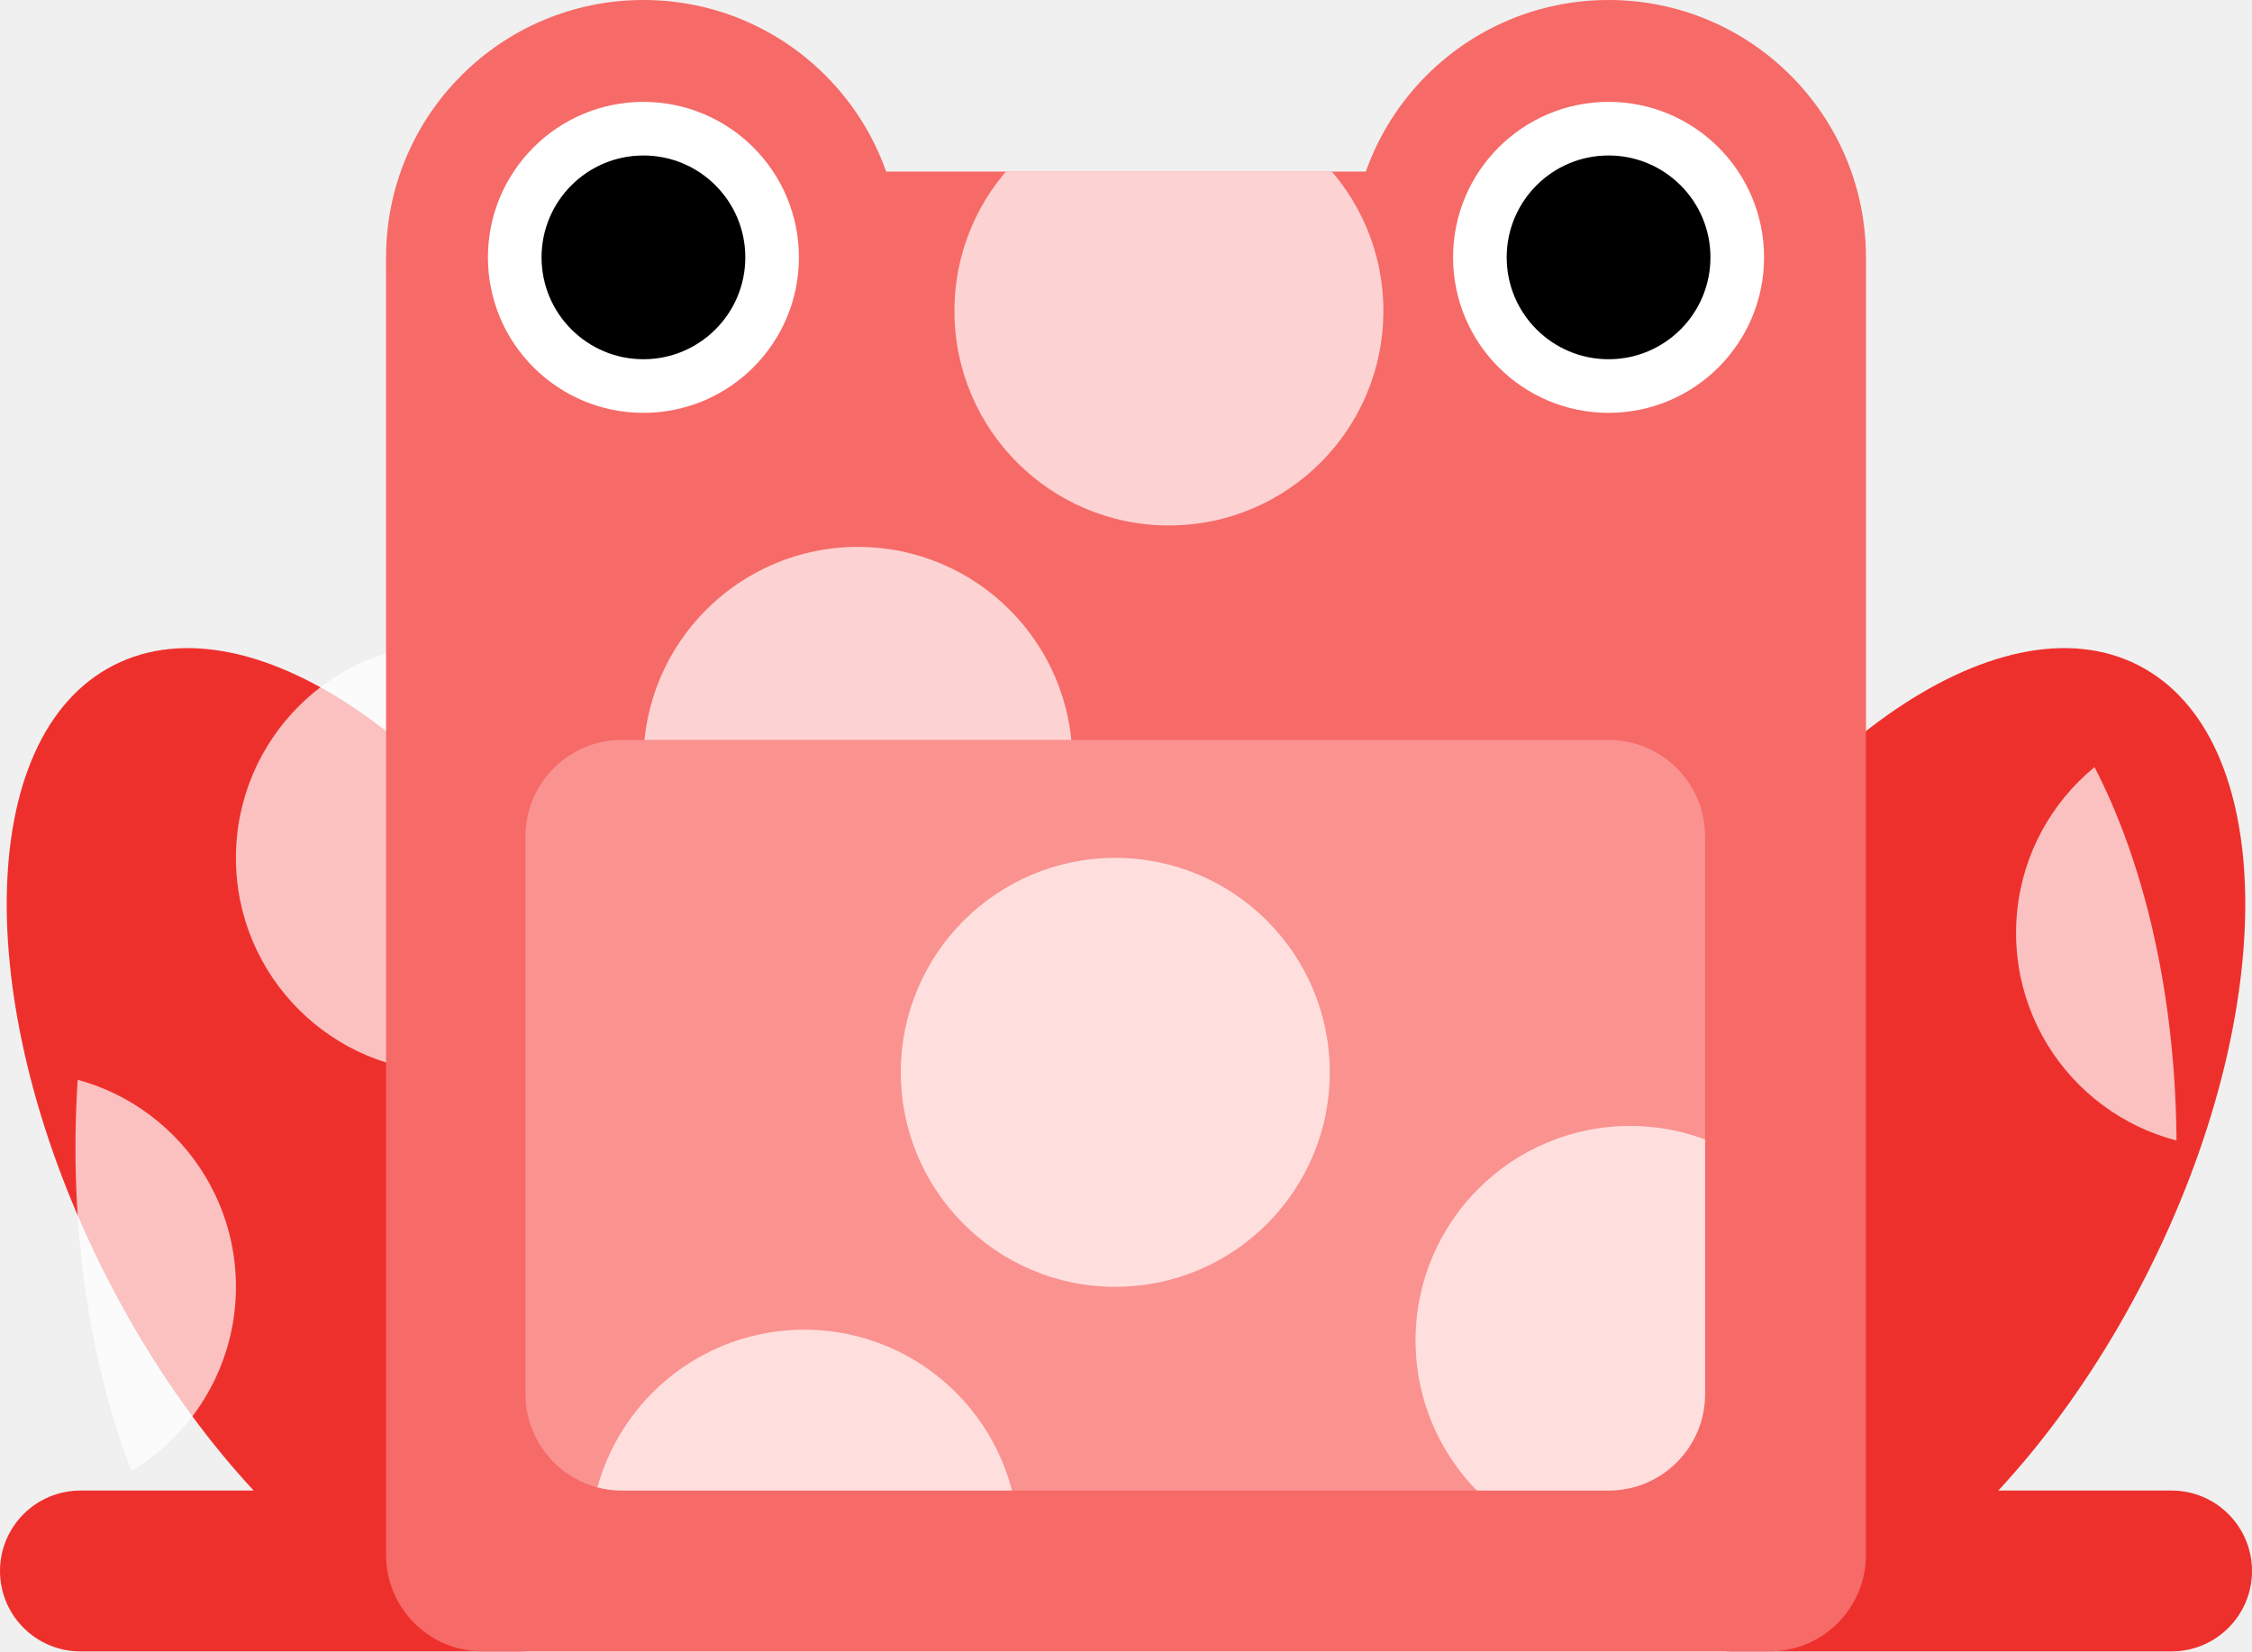
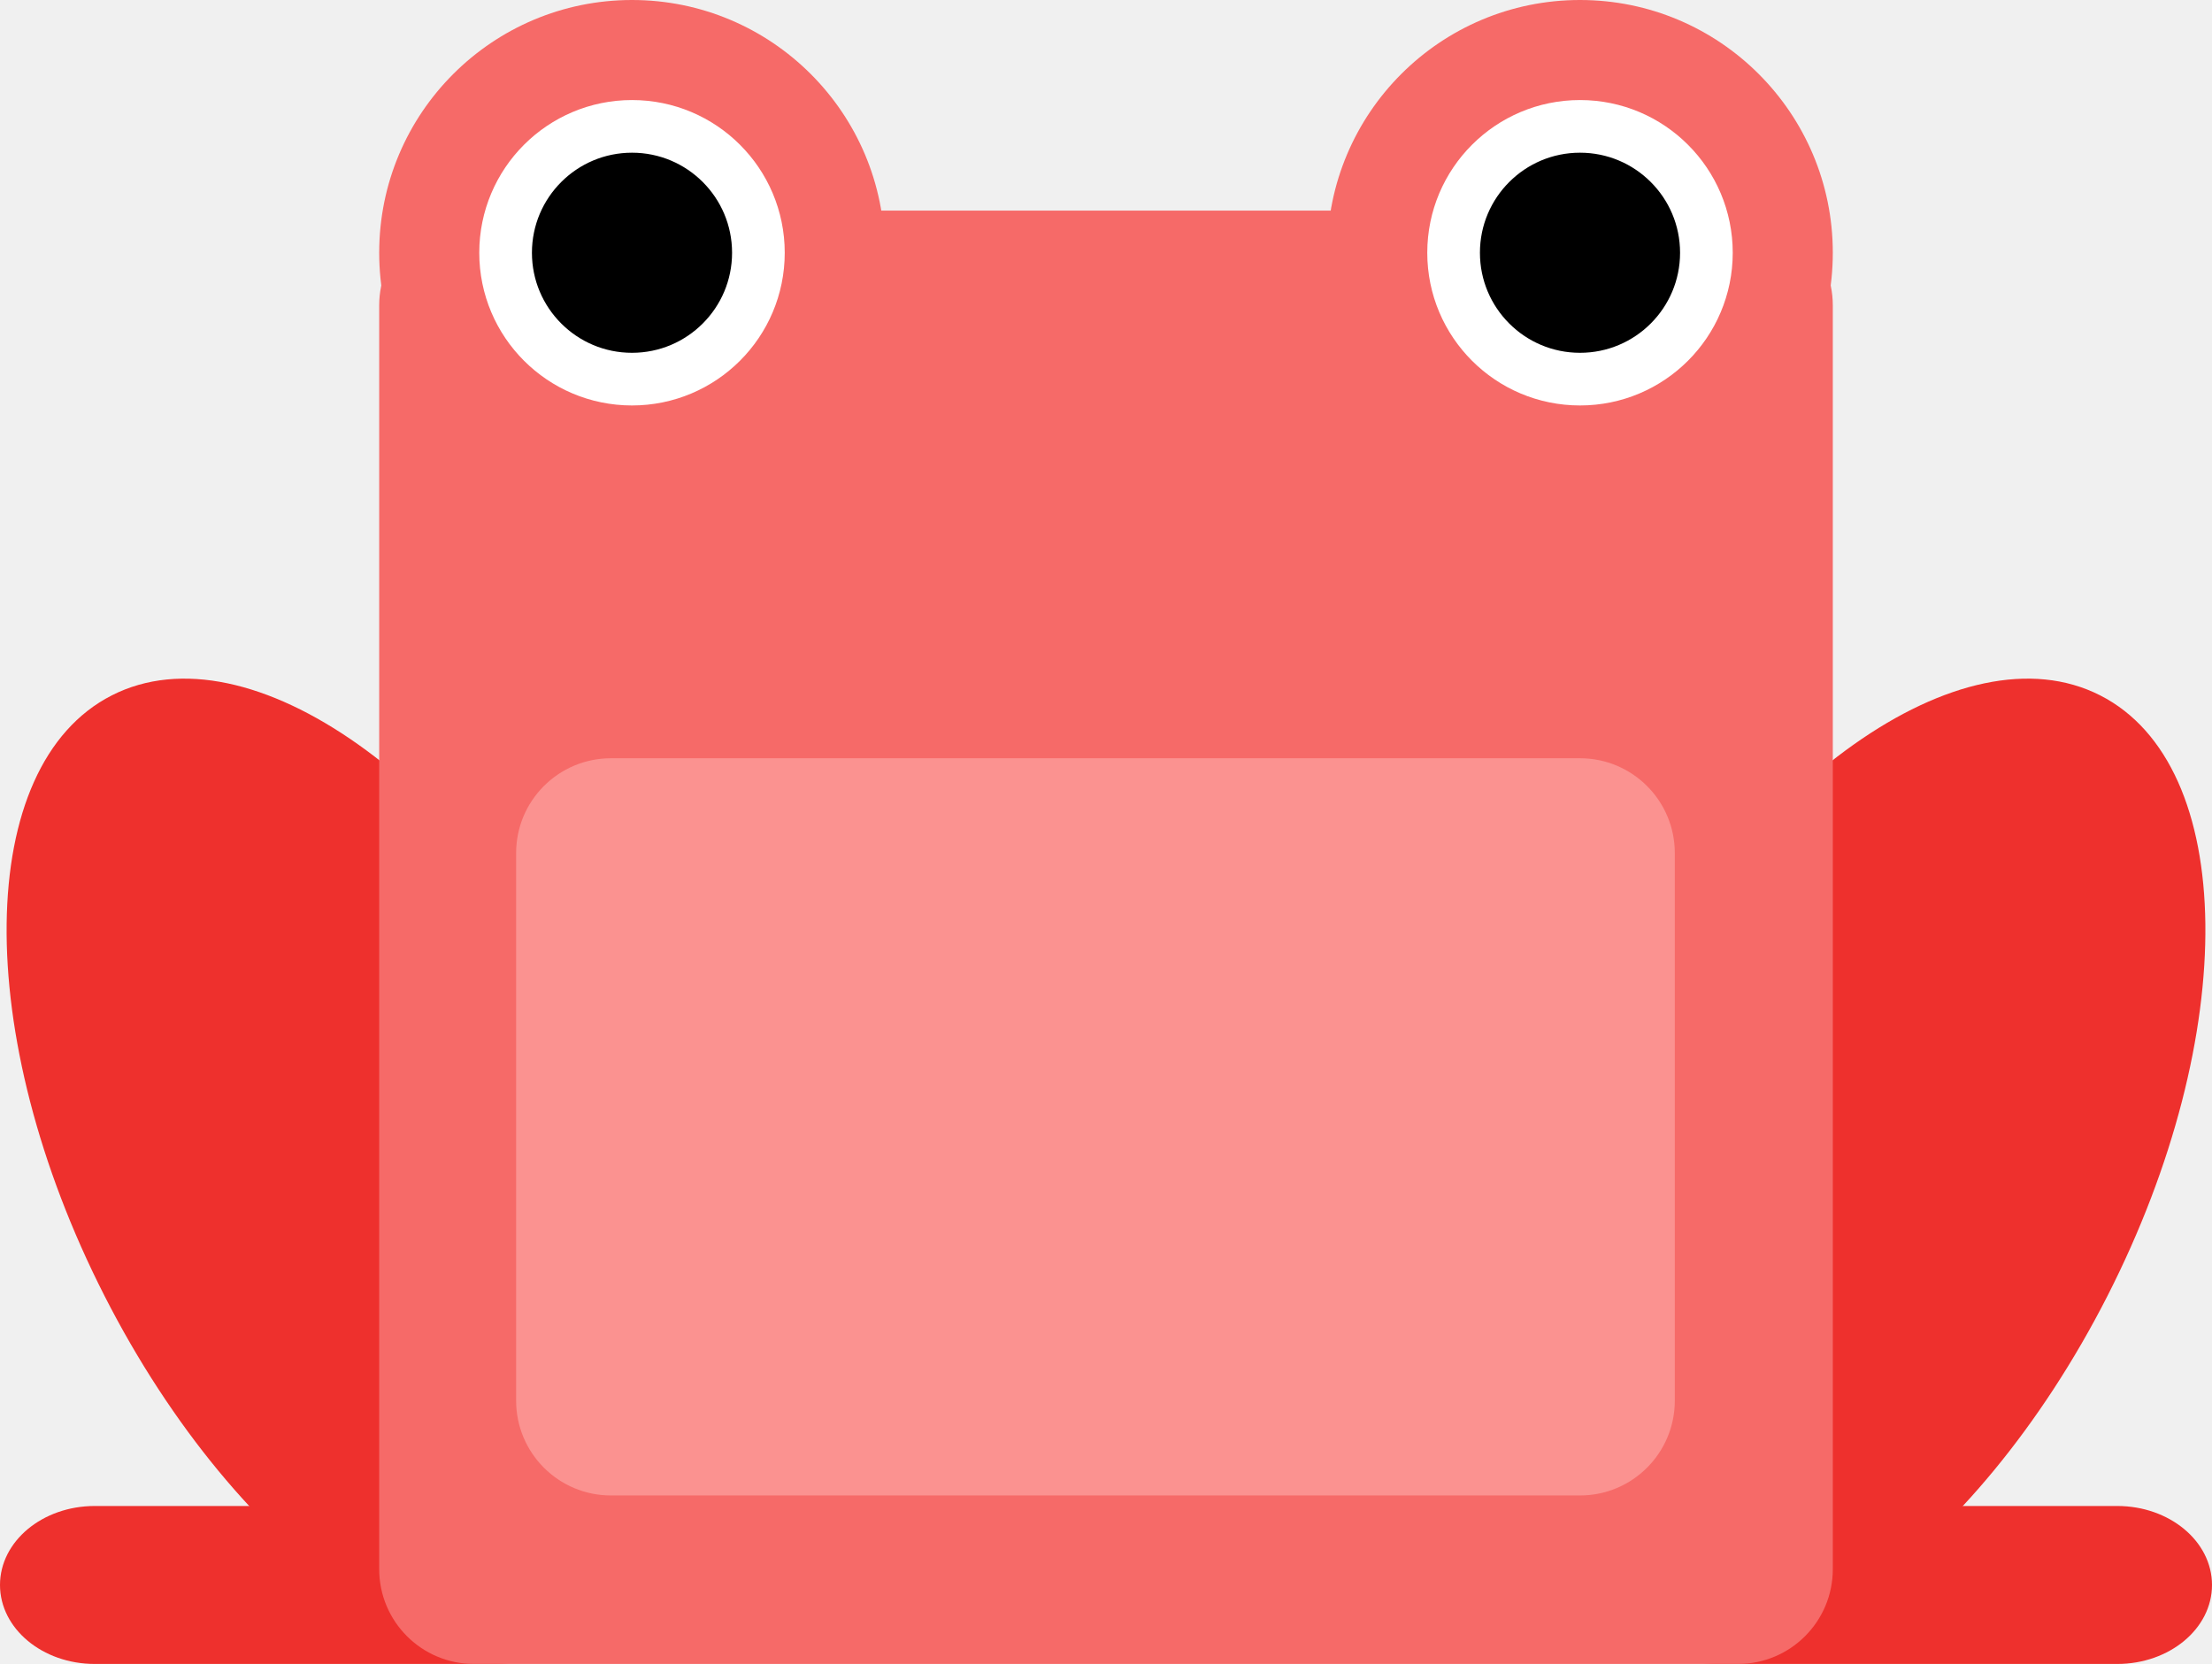
- <svg xmlns="http://www.w3.org/2000/svg" xmlns:xlink="http://www.w3.org/1999/xlink" width="210px" height="154px" viewBox="0 0 210 154" version="1.1">
-   <defs>
-     <ellipse id="path-1" cx="46.538" cy="57.027" rx="26.5" ry="50.5" />
-     <ellipse id="path-3" cx="46.538" cy="57.027" rx="26.5" ry="50.5" />
-     <rect id="path-5" x="0" y="0" width="138" height="138" rx="9" />
-     <rect id="path-7" x="0" y="0" width="110" height="70" rx="9" />
-   </defs>
-   <g id="Page-1" stroke="none" stroke-width="1" fill="none" fill-rule="evenodd">
+ <svg xmlns="http://www.w3.org/2000/svg" width="210px" height="158px" viewBox="0 26 210 158" preserveAspectRatio="none" version="1.1">
+   <defs />
+   <g id="Page-1" stroke="none" stroke-width="1" fill="none" fill-rule="evenodd" transform="translate(0, 26)">
    <g id="frog-red" transform="translate(-13, 0)">
      <circle id="Oval-29" fill="#F66A68" cx="73" cy="24" r="24" />
      <circle id="Oval-29" fill="#F66A68" cx="163" cy="24" r="24" />
-       <g id="frog-green-+-Rectangle-30" transform="translate(0, 50)">
-         <g id="Oval">
-           <mask id="mask-2" fill="white">
-             <use xlink:href="#path-1" />
-           </mask>
-           <use id="Mask" fill="#EE302D" transform="translate(46.53819, 57.02658) rotate(-27) translate(-46.53819, -57.02658) " xlink:href="#path-1" />
-           <circle fill-opacity="0.7" fill="#FFFFFF" mask="url(#mask-2)" cx="55" cy="30" r="20" />
-           <circle fill-opacity="0.7" fill="#FFFFFF" mask="url(#mask-2)" cx="15" cy="70" r="20" />
-         </g>
-         <rect id="Rectangle-30" fill="#EE302D" x="13" y="89" width="56" height="15" rx="7.5" />
+       <g id="frog-green-+-Rectangle-30" transform="translate(0, 54)" fill="#EE302D">
+         <ellipse id="frog-green" transform="translate(46.53819, 57.02658) rotate(-27) translate(-46.53819, -57.02658) " cx="46.538" cy="57.027" rx="26.5" ry="50.5" />
+         <rect id="Rectangle-30" x="13" y="89" width="56" height="15" rx="9" />
      </g>
-       <g id="frog-green-+-Rectangle-30" transform="translate(189, 107.5) scale(-1, 1) translate(-189, -107.5) translate(142, 50)">
-         <g id="Oval">
-           <mask id="mask-4" fill="white">
-             <use xlink:href="#path-3" />
-           </mask>
-           <use id="Mask" fill="#EE302D" transform="translate(46.53819, 57.02658) rotate(-27) translate(-46.53819, -57.02658) " xlink:href="#path-3" />
-           <circle fill-opacity="0.7" fill="#FFFFFF" mask="url(#mask-4)" cx="15" cy="37" r="20" />
-         </g>
-         <rect id="Rectangle-30" fill="#EE302D" x="13" y="89" width="56" height="15" rx="7.5" />
+       <g id="frog-green-+-Rectangle-30" transform="translate(189, 111.5) scale(-1, 1) translate(-189, -111.5) translate(142, 54)" fill="#EE302D">
+         <ellipse id="frog-green" transform="translate(46.53819, 57.02658) rotate(-27) translate(-46.53819, -57.02658) " cx="46.538" cy="57.027" rx="26.5" ry="50.5" />
+         <rect id="Rectangle-30" x="13" y="89" width="56" height="15" rx="9" />
      </g>
-       <g id="Oval" transform="translate(49, 16)">
-         <mask id="mask-6" fill="white">
-           <use xlink:href="#path-5" />
-         </mask>
-         <use id="Mask" fill="#F66A68" xlink:href="#path-5" />
-         <circle fill-opacity="0.7" fill="#FFFFFF" mask="url(#mask-6)" cx="73" cy="13" r="20" />
-       </g>
+       <rect id="Rectangle-30" fill="#F66A68" x="49" y="20" width="138" height="138" rx="9" />
      <circle id="Oval-37" stroke="#FFFFFF" stroke-width="5" fill="#000000" cx="73" cy="24" r="12" />
      <circle id="Oval-37" stroke="#FFFFFF" stroke-width="5" fill="#000000" cx="163" cy="24" r="12" />
-       <circle id="Oval" fill-opacity="0.7" fill="#FFFFFF" cx="93" cy="71" r="20" />
-       <g id="Oval" transform="translate(62, 69)">
-         <mask id="mask-8" fill="white">
-           <use xlink:href="#path-7" />
-         </mask>
-         <use id="Mask" fill="#FA9290" xlink:href="#path-7" />
-         <circle fill-opacity="0.7" fill="#FFFFFF" mask="url(#mask-8)" cx="26" cy="75" r="20" />
-         <circle fill-opacity="0.7" fill="#FFFFFF" mask="url(#mask-8)" cx="55" cy="31" r="20" />
-         <circle fill-opacity="0.7" fill="#FFFFFF" mask="url(#mask-8)" cx="103" cy="56" r="20" />
-       </g>
+       <rect id="Rectangle-33" fill="#FB9290" x="62" y="72" width="110" height="70" rx="9" />
    </g>
  </g>
</svg>
